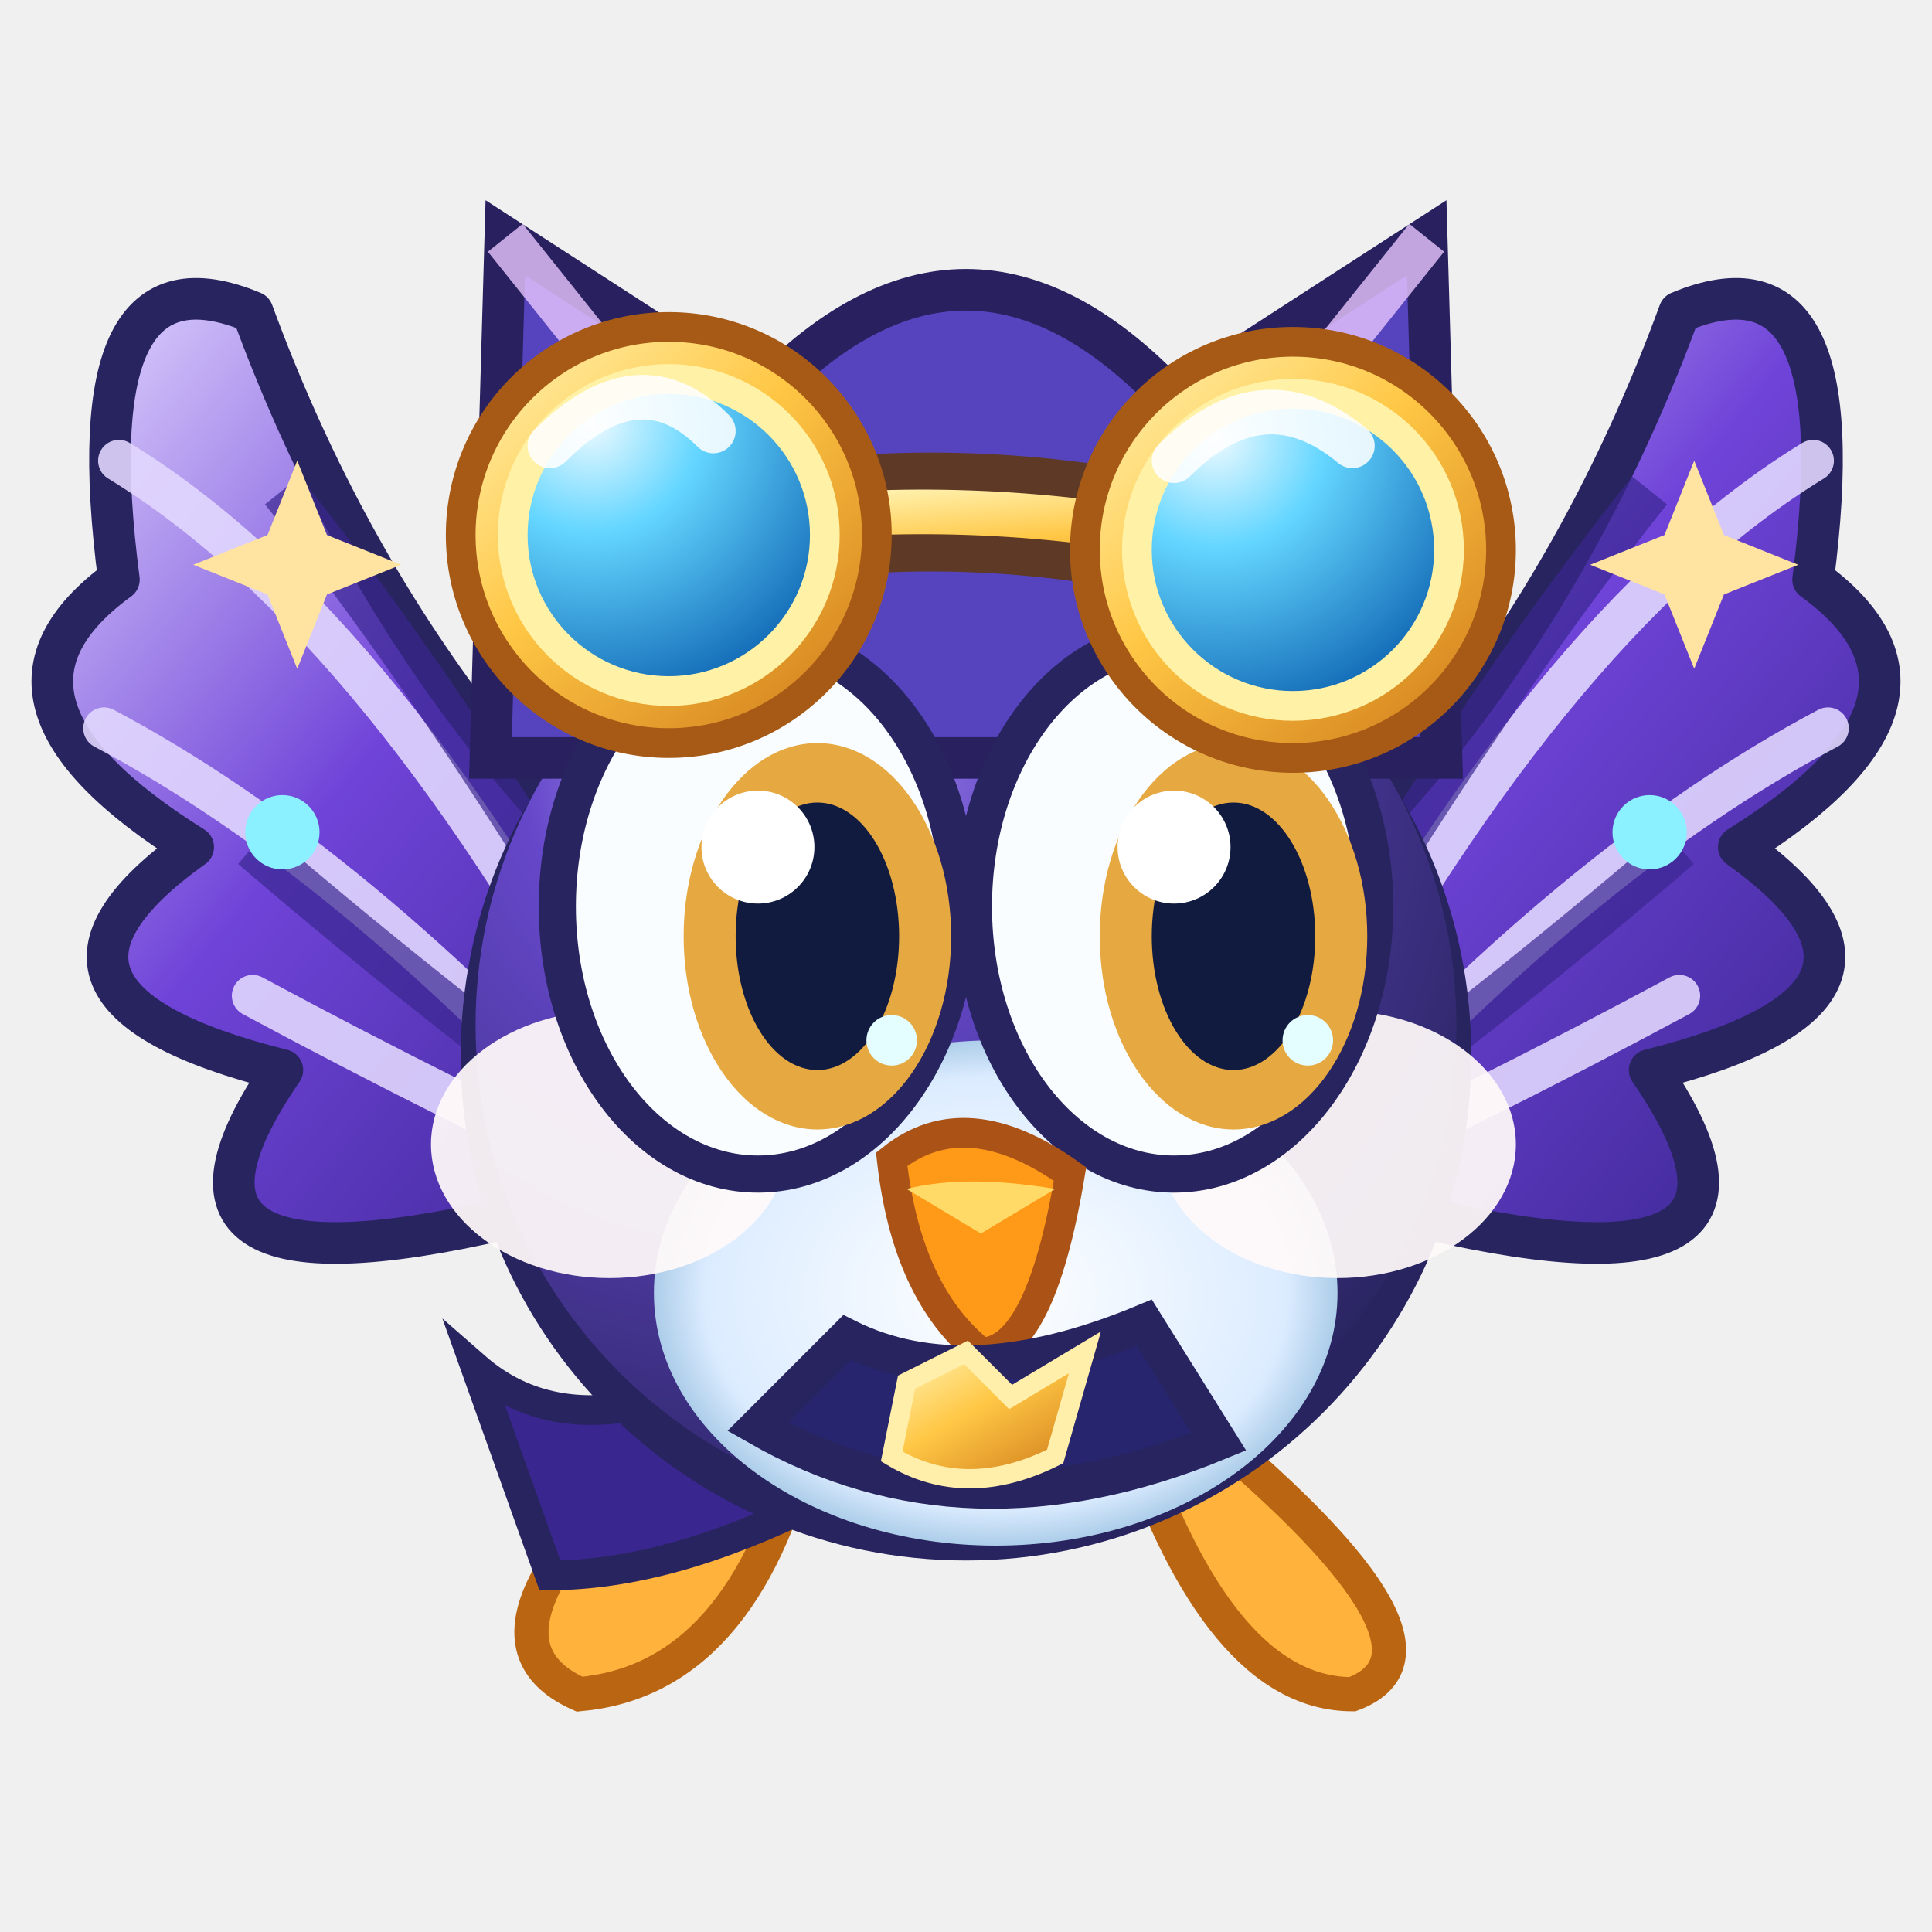
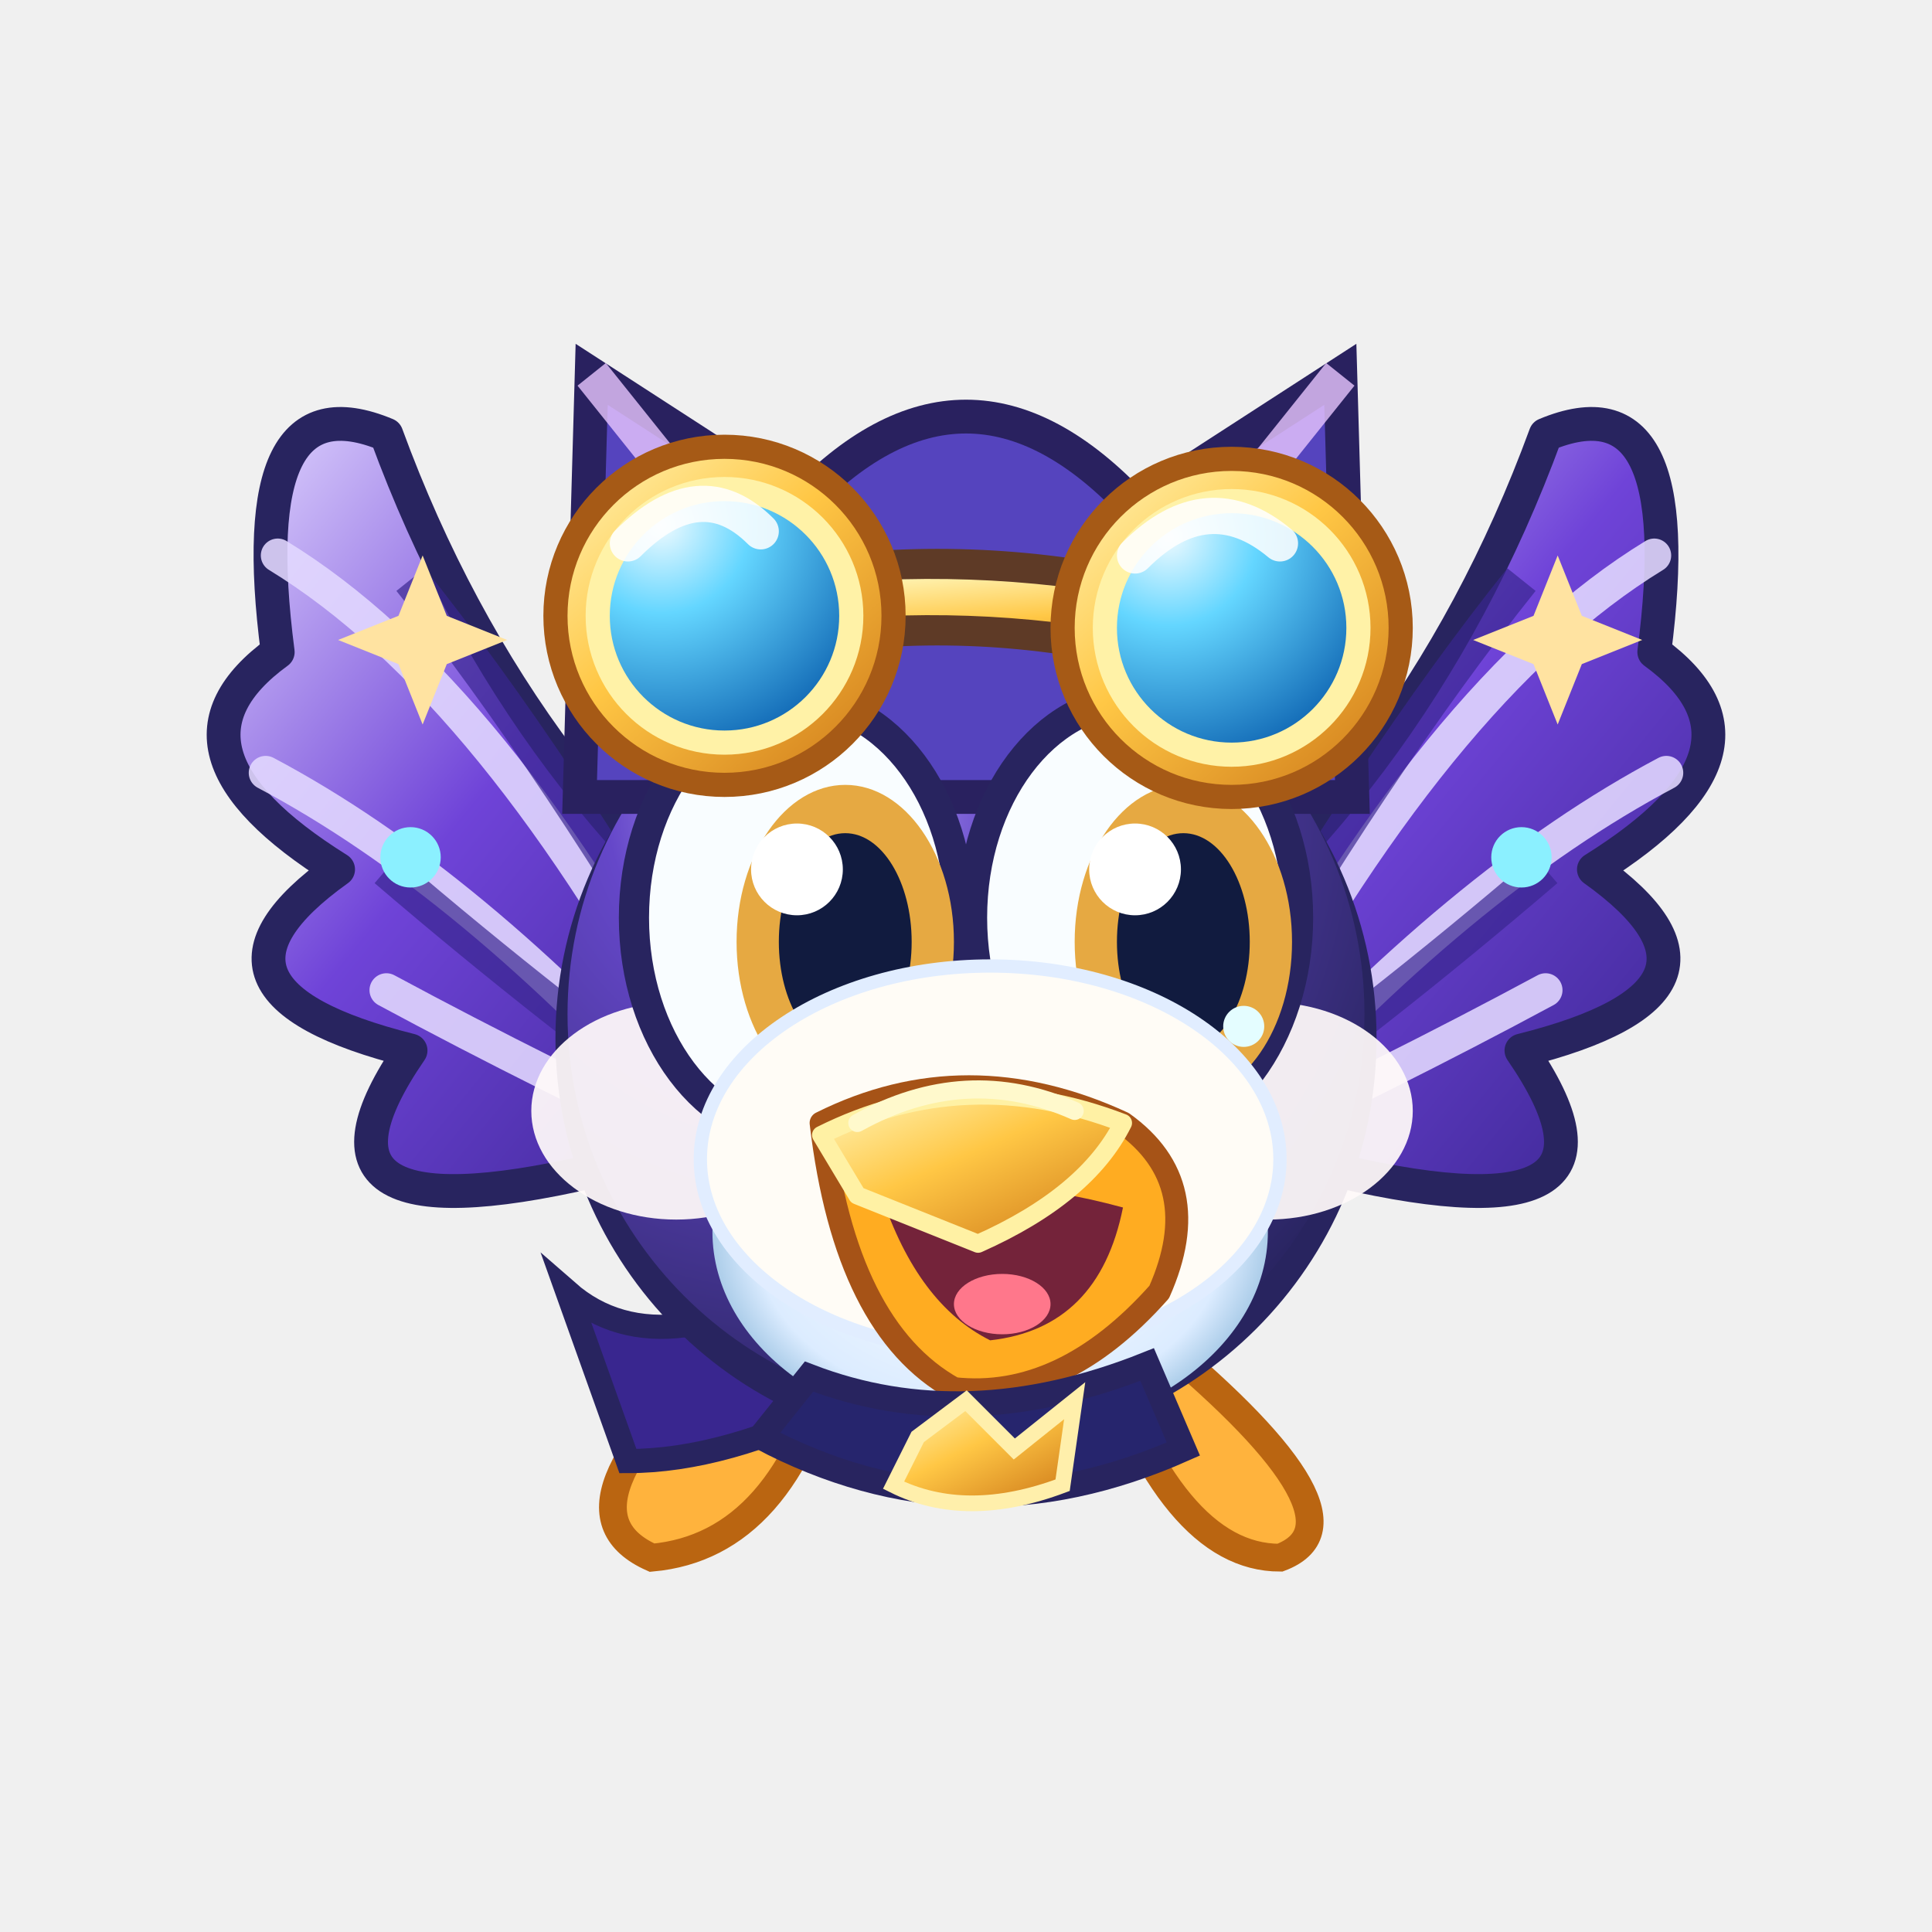
- <svg xmlns="http://www.w3.org/2000/svg" width="512" height="512" viewBox="-65 -65 130 130" role="img" aria-labelledby="title desc">
+ <svg xmlns="http://www.w3.org/2000/svg" width="512" height="512" viewBox="-80 -80 160 160" role="img" aria-labelledby="title desc">
  <defs>
    <linearGradient id="w" x1="0" y1="0" x2=".95" y2="1">
      <stop stop-color="#e3d9ff" />
      <stop offset=".47" stop-color="#6f43d8" />
      <stop offset="1" stop-color="#39268f" />
    </linearGradient>
    <radialGradient id="body" cx=".30" cy=".23" r=".85">
      <stop stop-color="#c7b8ff" />
      <stop offset=".3" stop-color="#6547c9" />
      <stop offset="1" stop-color="#28245f" />
    </radialGradient>
    <radialGradient id="belly">
      <stop stop-color="#ffffff" />
      <stop offset=".85" stop-color="#dcecff" />
      <stop offset="1" stop-color="#accde9" />
    </radialGradient>
    <linearGradient id="gold" x1="0" y1="0" x2=".9" y2="1">
      <stop stop-color="#fff6ba" />
      <stop offset=".46" stop-color="#ffc745" />
      <stop offset="1" stop-color="#d07c1a" />
    </linearGradient>
    <radialGradient id="lens" cx=".25" cy=".14" r="1">
      <stop stop-color="#eefaff" />
      <stop offset=".35" stop-color="#64d6ff" />
      <stop offset="1" stop-color="#065aab" />
    </radialGradient>
  </defs>
  <g id="wing-left">
    <path d="M-12 4 Q-37 -14 -48 -44 Q-60 -49 -57 -26 Q-68 -18 -52 -8 Q-66 2 -46 7 Q-57 23 -31 17 L-12 14Z" fill="url(#w)" stroke="#28245f" stroke-width="2.8" stroke-linejoin="round" />
    <path d="M-57 -34 Q-39 -23 -22 9 M-58 -16 Q-41 -7 -23 13 M-48 2 Q-35 9 -20 16" stroke="#e3d9ff" stroke-width="2.8" opacity=".88" fill="none" stroke-linecap="round" />
    <path d="M-46 -32 Q-34 -17 -20 7 M-48 -8 Q-34 4 -20 14" fill="none" stroke="#39268f" stroke-width="3" opacity=".69" />
    <path d="M-47 -29 l2 -5 l2 5 l5 2 l-5 2 l-2 5 l-2 -5 l-5 -2Z" fill="#ffe3a1" />
    <circle cx="-46" cy="-9" r="2.5" fill="#8bf0ff" />
  </g>
  <g id="wing-right">
    <path d="M12 4 Q37 -14 48 -44 Q60 -49 57 -26 Q68 -18 52 -8 Q66 2 46 7 Q57 23 31 17 L12 14Z" fill="url(#w)" stroke="#28245f" stroke-width="2.8" stroke-linejoin="round" />
    <path d="M57 -34 Q39 -23 22 9 M58 -16 Q41 -7 23 13 M48 2 Q35 9 20 16" stroke="#e3d9ff" stroke-width="2.8" opacity=".88" fill="none" stroke-linecap="round" />
    <path d="M46 -32 Q34 -17 20 7 M48 -8 Q34 4 20 14" fill="none" stroke="#39268f" stroke-width="3" opacity=".69" />
    <path d="M47 -29 l2 -5 l2 5 l5 2 l-5 2 l-2 5 l-2 -5 l-5 -2Z" fill="#ffe3a1" />
    <circle cx="46" cy="-9" r="2.5" fill="#8bf0ff" />
  </g>
  <path d="M-19 31 Q-35 45 -26 49 Q-15 48 -11 32 M16 31 Q34 46 26 49 Q17 49 11 31" fill="#ffb33d" stroke="#ba6511" stroke-width="2.3" />
  <path d="M-10 24 Q-25 34 -33 27 L-28 41 Q-20 41 -10 36Z" fill="#39268f" stroke="#28245f" stroke-width="2" />
  <ellipse cx="0" cy="6" rx="34" ry="34" fill="#28245f" />
  <ellipse cx="0" cy="4" rx="33" ry="33" fill="url(#body)" />
  <path d="M-32 -14 L-31 -49 L-14 -38 Q0 -53 14 -38 L31 -49 L32 -14Z" fill="#5544be" stroke="#29215f" stroke-width="2.8" />
  <path d="M-31 -49 L-19 -34 M31 -49 L19 -34" stroke="#e9c6ff" stroke-width="3" opacity=".8" />
  <circle cx="-24" cy="-36" r="2" fill="#ffe493" />
  <circle cx="20" cy="-35" r="2" fill="#ffe493" />
  <ellipse cx="2" cy="22" rx="23" ry="17" fill="url(#belly)" />
  <ellipse cx="-24" cy="12" rx="12" ry="9" fill="#fffafa" opacity=".93" />
  <ellipse cx="25" cy="12" rx="12" ry="9" fill="#fffafa" opacity=".93" />
  <ellipse cx="-14" cy="-4" rx="13.5" ry="18" fill="#f9fdff" stroke="#28245f" stroke-width="2.5" />
  <ellipse cx="14" cy="-4" rx="13.5" ry="18" fill="#f9fdff" stroke="#28245f" stroke-width="2.5" />
  <ellipse cx="-10" cy="-2" rx="9" ry="13" fill="#e6a942" />
  <ellipse cx="18" cy="-2" rx="9" ry="13" fill="#e6a942" />
  <ellipse cx="-10" cy="-2" rx="5.5" ry="9" fill="#111b3f" />
  <ellipse cx="18" cy="-2" rx="5.5" ry="9" fill="#111b3f" />
  <circle cx="-14" cy="-8" r="3.8" fill="#fff" />
  <circle cx="14" cy="-8" r="3.8" fill="#fff" />
  <circle cx="-5" cy="5" r="1.7" fill="#e4fdff" />
  <circle cx="23" cy="5" r="1.7" fill="#e4fdff" />
-   <path d="M-5 13 Q0 9 7 14 Q5 26 1 26 Q-4 22 -5 13Z" fill="#ff9a18" stroke="#ab5316" stroke-width="2" />
-   <path d="M-4 15 Q0 14 6 15 L1 18Z" fill="#ffda67" />
-   <path d="M-8 25 Q0 29 12 24 L17 32 Q0 39 -14 31Z" fill="#26256d" stroke="#28245f" stroke-width="2.5" />
-   <path d="M-4 28 L0 26 L3 29 L8 26 L6 33 Q0 36 -5 33Z" fill="url(#gold)" stroke="#ffefab" stroke-width="1.3" />
+   <ellipse cx="2" cy="16" rx="24" ry="16" fill="#fffcf6" stroke="#e1edff" stroke-width="1.1" />
+   <path d="M-12 13 Q0 7 13 13 Q20 18 16 27 Q8 36 -1 35 Q-10 30 -12 13Z" fill="#ffac21" stroke="#a65317" stroke-width="1.9" stroke-linejoin="round" />
+   <path d="M-7 19 Q2 17 13 20 Q11 30 2 31 Q-4 28 -7 19Z" fill="#74233a" />
+   <ellipse cx="3" cy="28" rx="4" ry="2.5" fill="#ff778b" />
+   <path d="M-12 14 Q0 8 13 13 Q10 19 1 23 L-9 19Z" fill="url(#gold)" stroke="#fff1a4" stroke-width="1.5" stroke-linejoin="round" />
+   <path d="M-9 13 Q0 8 9 12" fill="none" stroke="#fff9cc" stroke-width="1.5" stroke-linecap="round" />
+   <path d="M-13 34 Q0 39 15 33 L18 40 Q0 48 -17 39Z" fill="#26256d" stroke="#28245f" stroke-width="2.1" />
+   <path d="M-4 39 L0 36 L4 40 L9 36 L8 43 Q0 46 -6 43Z" fill="url(#gold)" stroke="#ffefab" stroke-width="1.3" />
  <path d="M-28 -26 Q0 -36 29 -24" fill="none" stroke="#5e3a26" stroke-width="8" stroke-linecap="round" />
  <path d="M-28 -27 Q0 -35 29 -25" fill="none" stroke="url(#gold)" stroke-width="3" stroke-linecap="round" />
  <g>
    <circle cx="-20" cy="-29" r="14" fill="url(#gold)" stroke="#a65a16" stroke-width="2" />
    <circle cx="-20" cy="-29" r="10.5" fill="url(#lens)" stroke="#fff2a7" stroke-width="2" />
    <circle cx="22" cy="-28" r="14" fill="url(#gold)" stroke="#a65a16" stroke-width="2" />
    <circle cx="22" cy="-28" r="10.5" fill="url(#lens)" stroke="#fff2a7" stroke-width="2" />
    <path d="M-28 -35 q6 -6 11 -1 M14 -34 q6 -6 12 -1" fill="none" stroke="#ffffff" stroke-width="3" stroke-linecap="round" opacity=".86" />
  </g>
</svg>
